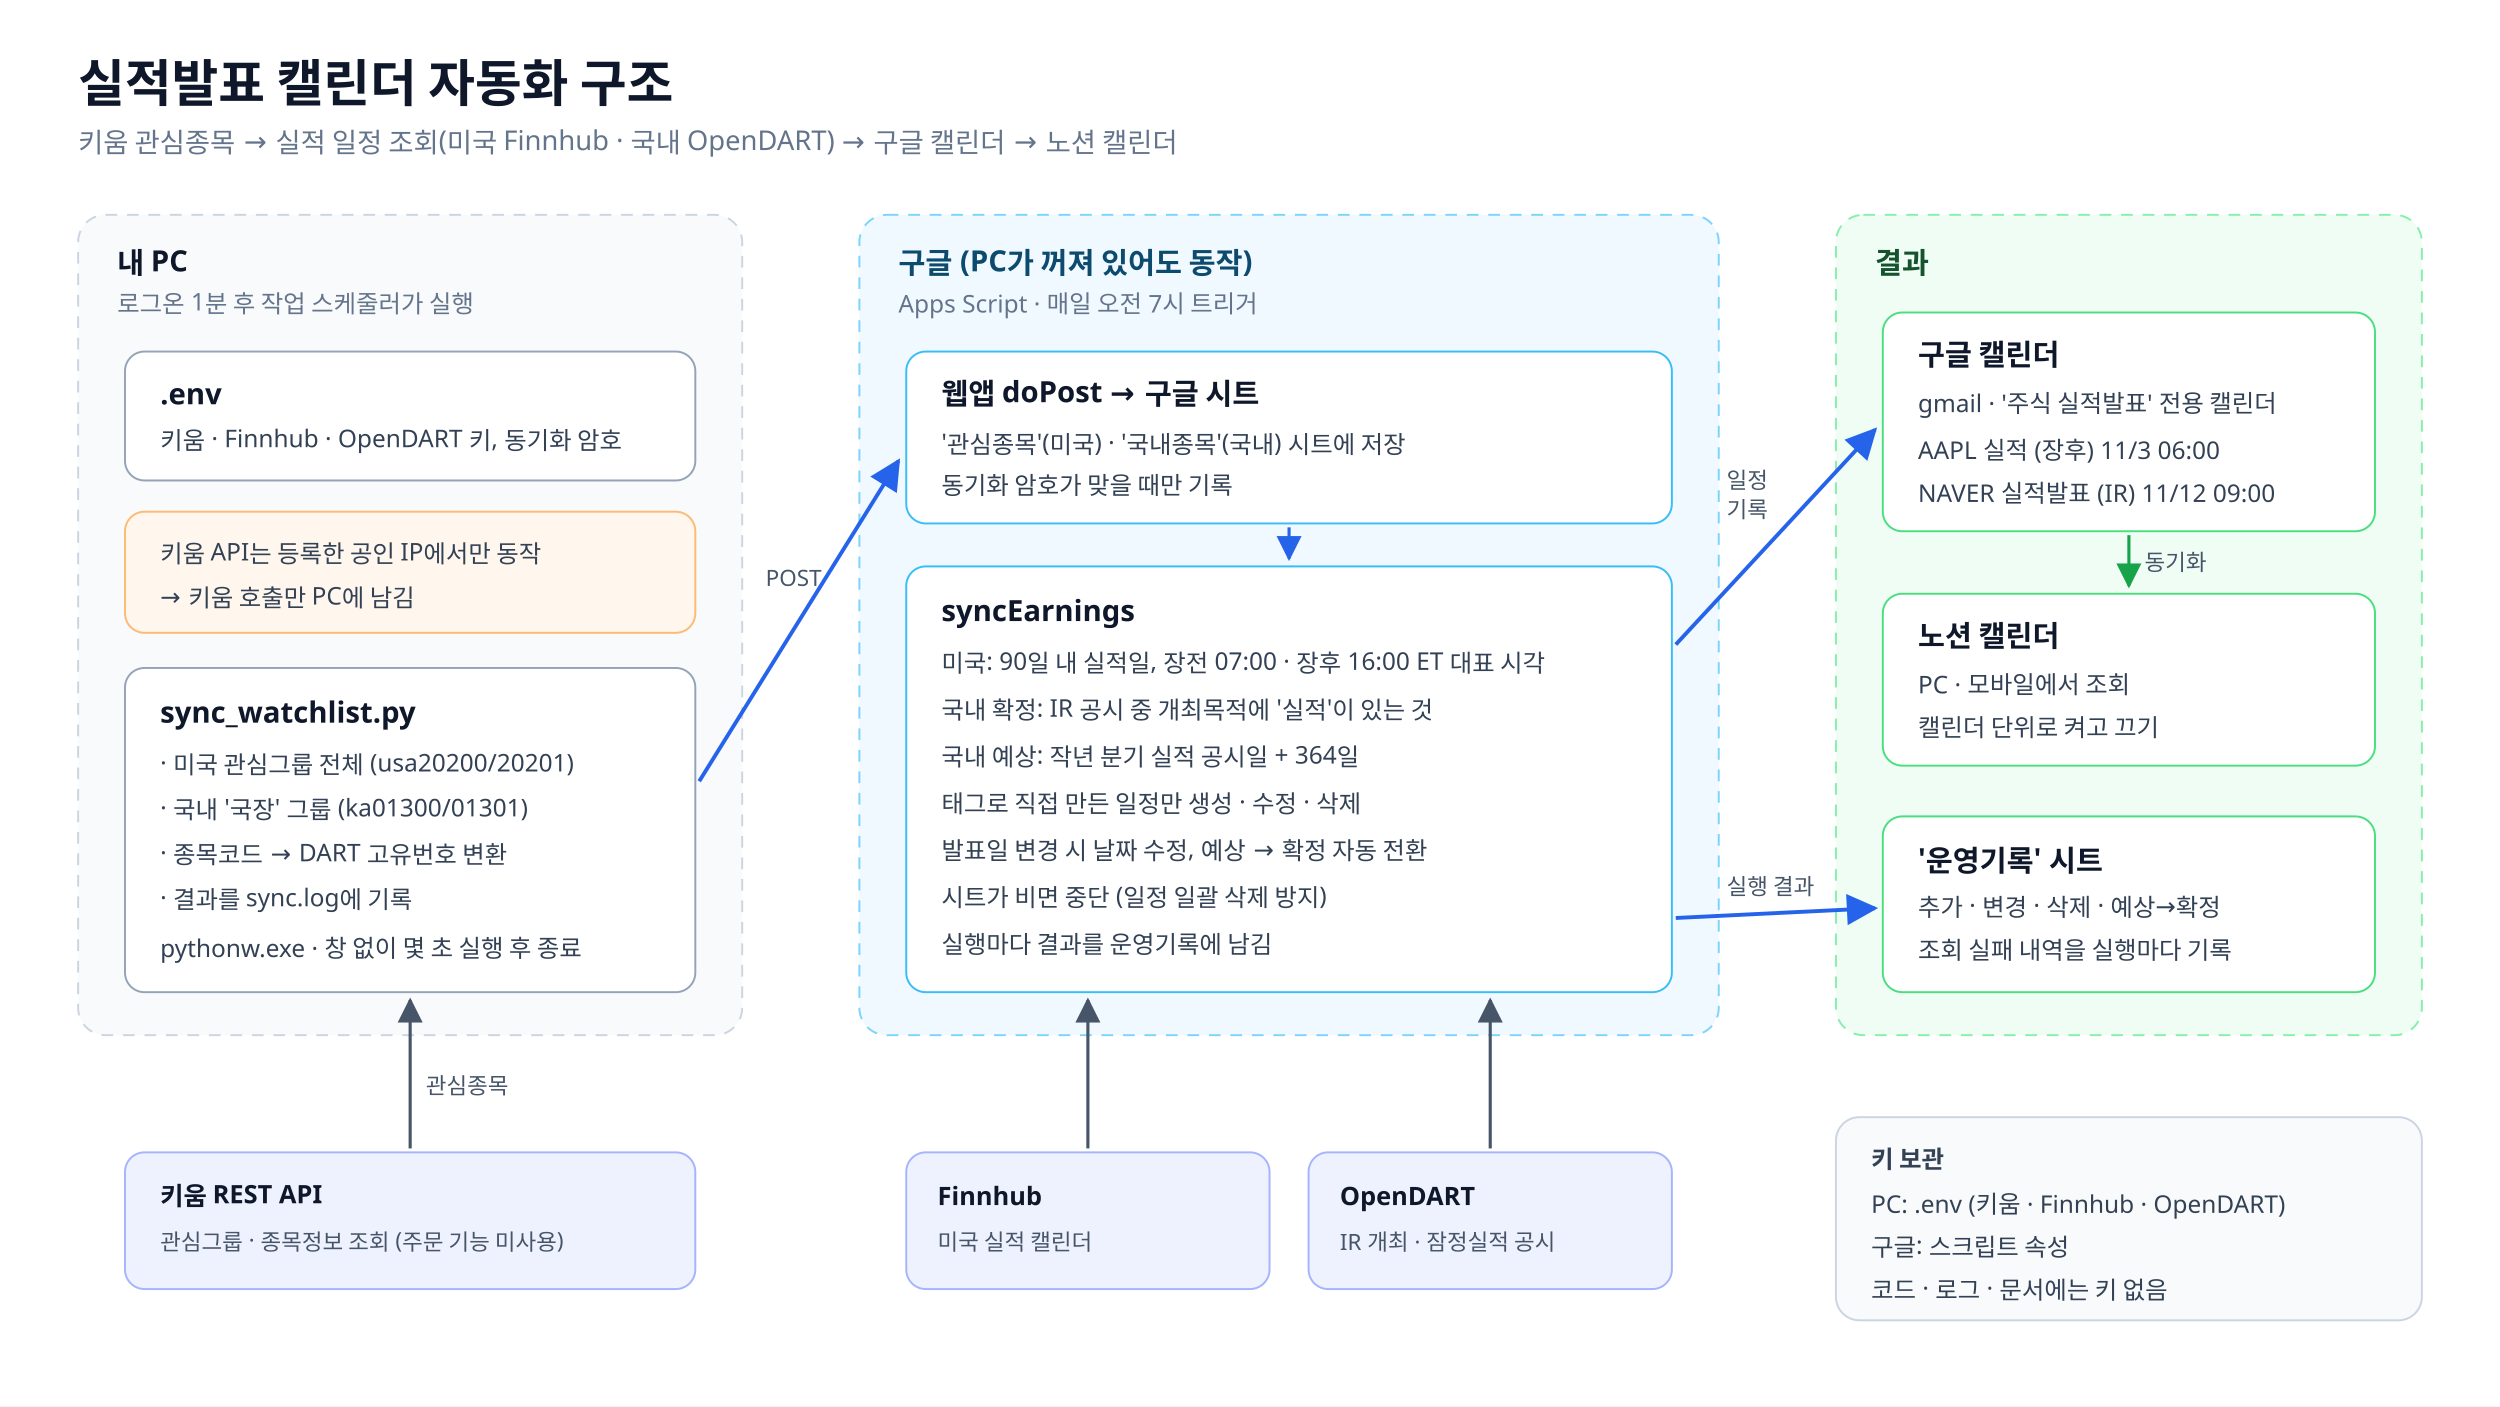
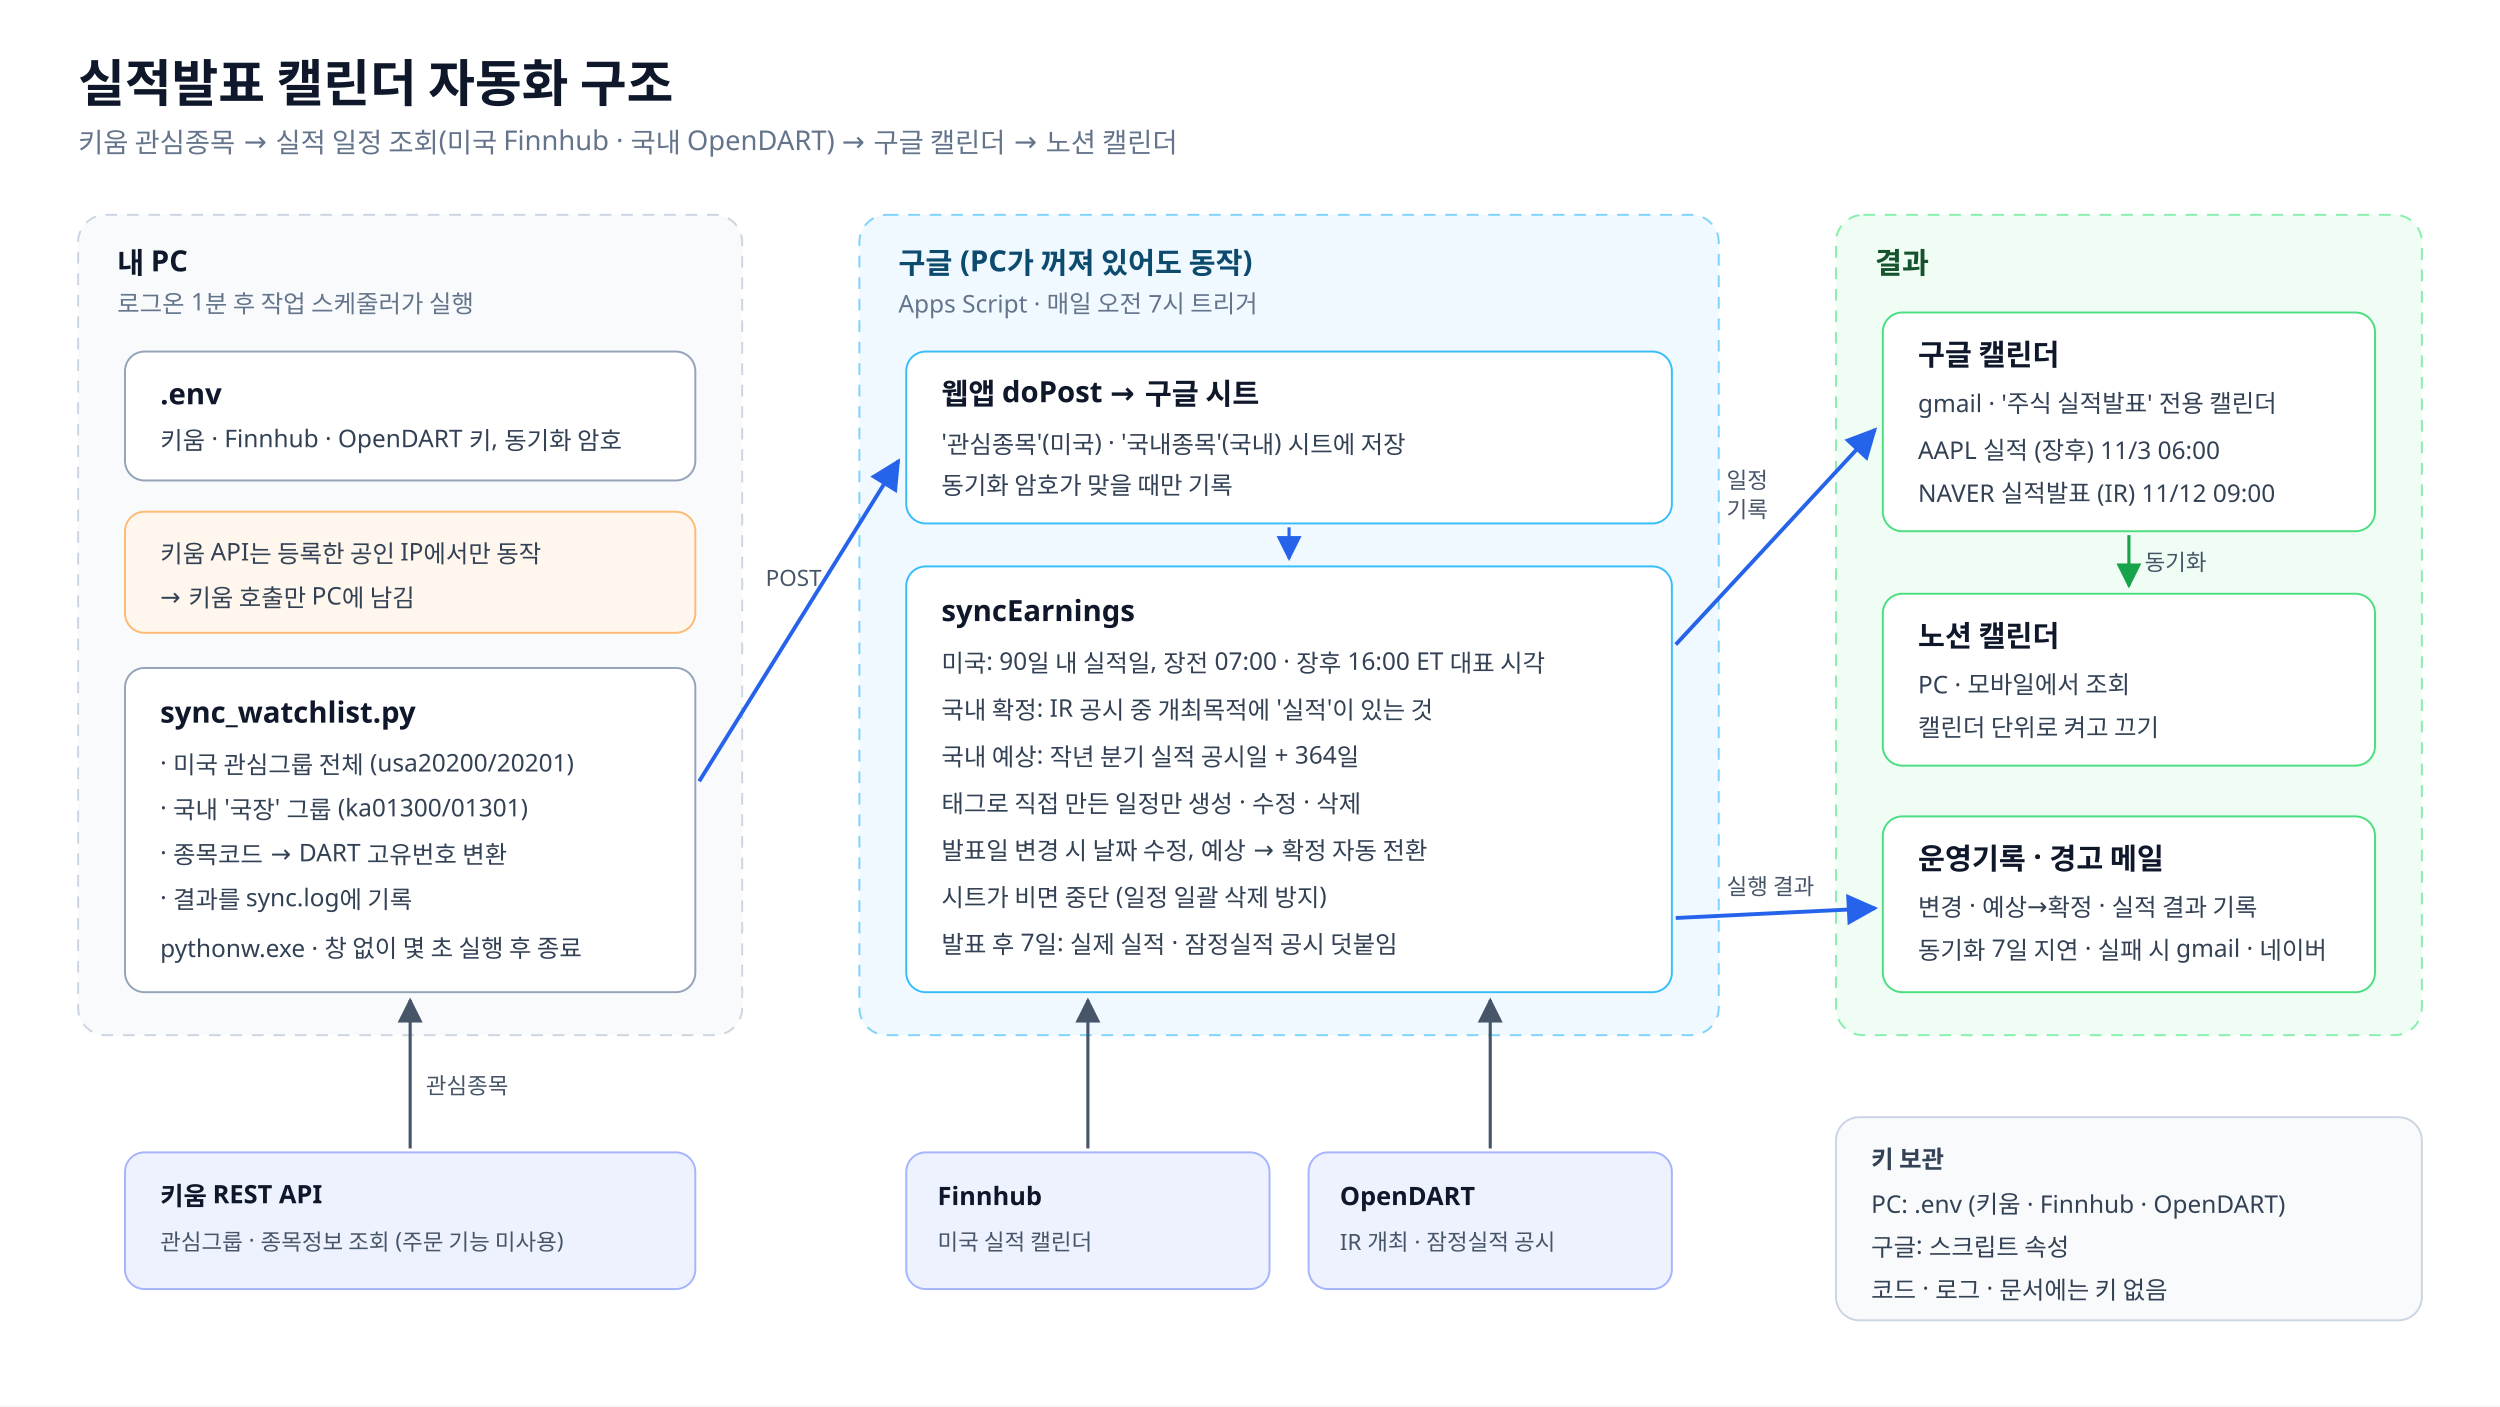
<svg xmlns="http://www.w3.org/2000/svg" width="1280" height="720" viewBox="0 0 1280 720" font-family="'Malgun Gothic','Apple SD Gothic Neo',sans-serif">
  <defs>
    <marker id="arrow" viewBox="0 0 10 10" refX="9" refY="5" markerWidth="8" markerHeight="8" orient="auto-start-reverse">
      <path d="M0,0 L10,5 L0,10 z" fill="#475569" />
    </marker>
    <marker id="arrowBlue" viewBox="0 0 10 10" refX="9" refY="5" markerWidth="8" markerHeight="8" orient="auto-start-reverse">
      <path d="M0,0 L10,5 L0,10 z" fill="#2563eb" />
    </marker>
    <marker id="arrowGreen" viewBox="0 0 10 10" refX="9" refY="5" markerWidth="8" markerHeight="8" orient="auto-start-reverse">
      <path d="M0,0 L10,5 L0,10 z" fill="#16a34a" />
    </marker>
    <style>
      .title { font-size: 26px; font-weight: 700; fill: #0f172a; }
      .subtitle { font-size: 14px; fill: #64748b; }
      .zoneLabel { font-size: 15px; font-weight: 700; }
      .zoneNote { font-size: 12.5px; fill: #64748b; }
      .boxTitle { font-size: 15px; font-weight: 700; fill: #0f172a; }
      .boxText { font-size: 12.5px; fill: #334155; }
      .ext { font-size: 13px; font-weight: 700; fill: #0f172a; }
      .extText { font-size: 11.5px; fill: #475569; }
      .edge { font-size: 11.5px; fill: #475569; }
      .note { font-size: 12.5px; fill: #334155; }
    </style>
  </defs>
  <rect width="1280" height="720" fill="#ffffff" />
  <text x="40" y="52" class="title">실적발표 캘린더 자동화 구조</text>
  <text x="40" y="78" class="subtitle">키움 관심종목 → 실적 일정 조회(미국 Finnhub · 국내 OpenDART) → 구글 캘린더 → 노션 캘린더</text>
  <rect x="40" y="110" width="340" height="420" rx="14" fill="#f8fafc" stroke="#cbd5e1" stroke-dasharray="6 5" />
  <text x="60" y="140" class="zoneLabel" fill="#0f172a">내 PC</text>
  <text x="60" y="160" class="zoneNote">로그온 1분 후 작업 스케줄러가 실행</text>
  <rect x="64" y="180" width="292" height="66" rx="10" fill="#ffffff" stroke="#94a3b8" />
  <text x="82" y="207" class="boxTitle">.env</text>
  <text x="82" y="230" class="boxText">키움 · Finnhub · OpenDART 키, 동기화 암호</text>
  <rect x="64" y="262" width="292" height="62" rx="10" fill="#fff7ed" stroke="#fdba74" />
  <text x="82" y="288" class="note">키움 API는 등록한 공인 IP에서만 동작</text>
  <text x="82" y="310" class="note">→ 키움 호출만 PC에 남김</text>
  <rect x="64" y="342" width="292" height="166" rx="10" fill="#ffffff" stroke="#94a3b8" />
  <text x="82" y="370" class="boxTitle">sync_watchlist.py</text>
  <text x="82" y="395" class="boxText">· 미국 관심그룹 전체 (usa20200/20201)</text>
  <text x="82" y="418" class="boxText">· 국내 '국장' 그룹 (ka01300/01301)</text>
  <text x="82" y="441" class="boxText">· 종목코드 → DART 고유번호 변환</text>
  <text x="82" y="464" class="boxText">· 결과를 sync.log에 기록</text>
  <text x="82" y="490" class="boxText" fill="#64748b">pythonw.exe · 창 없이 몇 초 실행 후 종료</text>
  <rect x="64" y="590" width="292" height="70" rx="10" fill="#eef2ff" stroke="#a5b4fc" />
  <text x="82" y="617" class="ext">키움 REST API</text>
  <text x="82" y="640" class="extText">관심그룹 · 종목정보 조회 (주문 기능 미사용)</text>
  <line x1="210" y1="588" x2="210" y2="512" stroke="#475569" stroke-width="1.6" marker-end="url(#arrow)" />
  <text x="218" y="560" class="edge">관심종목</text>
  <rect x="440" y="110" width="440" height="420" rx="14" fill="#f0f9ff" stroke="#7dd3fc" stroke-dasharray="6 5" />
  <text x="460" y="140" class="zoneLabel" fill="#0c4a6e">구글 (PC가 꺼져 있어도 동작)</text>
  <text x="460" y="160" class="zoneNote">Apps Script · 매일 오전 7시 트리거</text>
  <rect x="464" y="180" width="392" height="88" rx="10" fill="#ffffff" stroke="#38bdf8" />
  <text x="482" y="207" class="boxTitle">웹앱 doPost → 구글 시트</text>
  <text x="482" y="231" class="boxText">'관심종목'(미국) · '국내종목'(국내) 시트에 저장</text>
  <text x="482" y="253" class="boxText">동기화 암호가 맞을 때만 기록</text>
  <line x1="660" y1="270" x2="660" y2="286" stroke="#2563eb" stroke-width="1.6" marker-end="url(#arrowBlue)" />
  <rect x="464" y="290" width="392" height="218" rx="10" fill="#ffffff" stroke="#38bdf8" />
  <text x="482" y="318" class="boxTitle">syncEarnings</text>
  <text x="482" y="344" class="boxText">미국: 90일 내 실적일, 장전 07:00 · 장후 16:00 ET 대표 시각</text>
  <text x="482" y="368" class="boxText">국내 확정: IR 공시 중 개최목적에 '실적'이 있는 것</text>
  <text x="482" y="392" class="boxText">국내 예상: 작년 분기 실적 공시일 + 364일</text>
  <text x="482" y="416" class="boxText">태그로 직접 만든 일정만 생성 · 수정 · 삭제</text>
  <text x="482" y="440" class="boxText">발표일 변경 시 날짜 수정, 예상 → 확정 자동 전환</text>
  <text x="482" y="464" class="boxText">시트가 비면 중단 (일정 일괄 삭제 방지)</text>
-   <text x="482" y="488" class="boxText">실행마다 결과를 운영기록에 남김</text>
+   <text x="482" y="488" class="boxText">발표 후 7일: 실제 실적 · 잠정실적 공시 덧붙임</text>
  <line x1="358" y1="400" x2="460" y2="236" stroke="#2563eb" stroke-width="2" marker-end="url(#arrowBlue)" />
  <text x="392" y="300" class="edge">POST</text>
  <rect x="464" y="590" width="186" height="70" rx="10" fill="#eef2ff" stroke="#a5b4fc" />
  <text x="480" y="617" class="ext">Finnhub</text>
  <text x="480" y="640" class="extText">미국 실적 캘린더</text>
  <rect x="670" y="590" width="186" height="70" rx="10" fill="#eef2ff" stroke="#a5b4fc" />
  <text x="686" y="617" class="ext">OpenDART</text>
  <text x="686" y="640" class="extText">IR 개최 · 잠정실적 공시</text>
  <line x1="557" y1="588" x2="557" y2="512" stroke="#475569" stroke-width="1.6" marker-end="url(#arrow)" />
  <line x1="763" y1="588" x2="763" y2="512" stroke="#475569" stroke-width="1.6" marker-end="url(#arrow)" />
  <rect x="940" y="110" width="300" height="420" rx="14" fill="#f0fdf4" stroke="#86efac" stroke-dasharray="6 5" />
  <text x="960" y="140" class="zoneLabel" fill="#14532d">결과</text>
  <rect x="964" y="160" width="252" height="112" rx="10" fill="#ffffff" stroke="#4ade80" />
  <text x="982" y="187" class="boxTitle">구글 캘린더</text>
  <text x="982" y="211" class="boxText">gmail · '주식 실적발표' 전용 캘린더</text>
  <text x="982" y="235" class="boxText">AAPL 실적 (장후) 11/3 06:00</text>
  <text x="982" y="257" class="boxText">NAVER 실적발표 (IR) 11/12 09:00</text>
  <line x1="1090" y1="274" x2="1090" y2="300" stroke="#16a34a" stroke-width="1.6" marker-end="url(#arrowGreen)" />
  <text x="1098" y="292" class="edge">동기화</text>
  <rect x="964" y="304" width="252" height="88" rx="10" fill="#ffffff" stroke="#4ade80" />
  <text x="982" y="331" class="boxTitle">노션 캘린더</text>
  <text x="982" y="355" class="boxText">PC · 모바일에서 조회</text>
  <text x="982" y="377" class="boxText">캘린더 단위로 켜고 끄기</text>
  <rect x="964" y="418" width="252" height="90" rx="10" fill="#ffffff" stroke="#4ade80" />
-   <text x="982" y="445" class="boxTitle">'운영기록' 시트</text>
-   <text x="982" y="469" class="boxText">추가 · 변경 · 삭제 · 예상→확정</text>
-   <text x="982" y="491" class="boxText">조회 실패 내역을 실행마다 기록</text>
+   <text x="982" y="445" class="boxTitle">운영기록 · 경고 메일</text>
+   <text x="982" y="469" class="boxText">변경 · 예상→확정 · 실적 결과 기록</text>
+   <text x="982" y="491" class="boxText">동기화 7일 지연 · 실패 시 gmail · 네이버</text>
  <line x1="858" y1="330" x2="960" y2="220" stroke="#2563eb" stroke-width="2" marker-end="url(#arrowBlue)" />
  <text x="884" y="250" class="edge">일정</text>
  <text x="884" y="265" class="edge">기록</text>
  <line x1="858" y1="470" x2="960" y2="465" stroke="#2563eb" stroke-width="2" marker-end="url(#arrowBlue)" />
  <text x="884" y="458" class="edge">실행 결과</text>
  <rect x="940" y="572" width="300" height="104" rx="12" fill="#f8fafc" stroke="#cbd5e1" />
  <text x="958" y="598" class="note" font-weight="700">키 보관</text>
  <text x="958" y="621" class="note">PC: .env (키움 · Finnhub · OpenDART)</text>
  <text x="958" y="643" class="note">구글: 스크립트 속성</text>
  <text x="958" y="665" class="note">코드 · 로그 · 문서에는 키 없음</text>
</svg>
